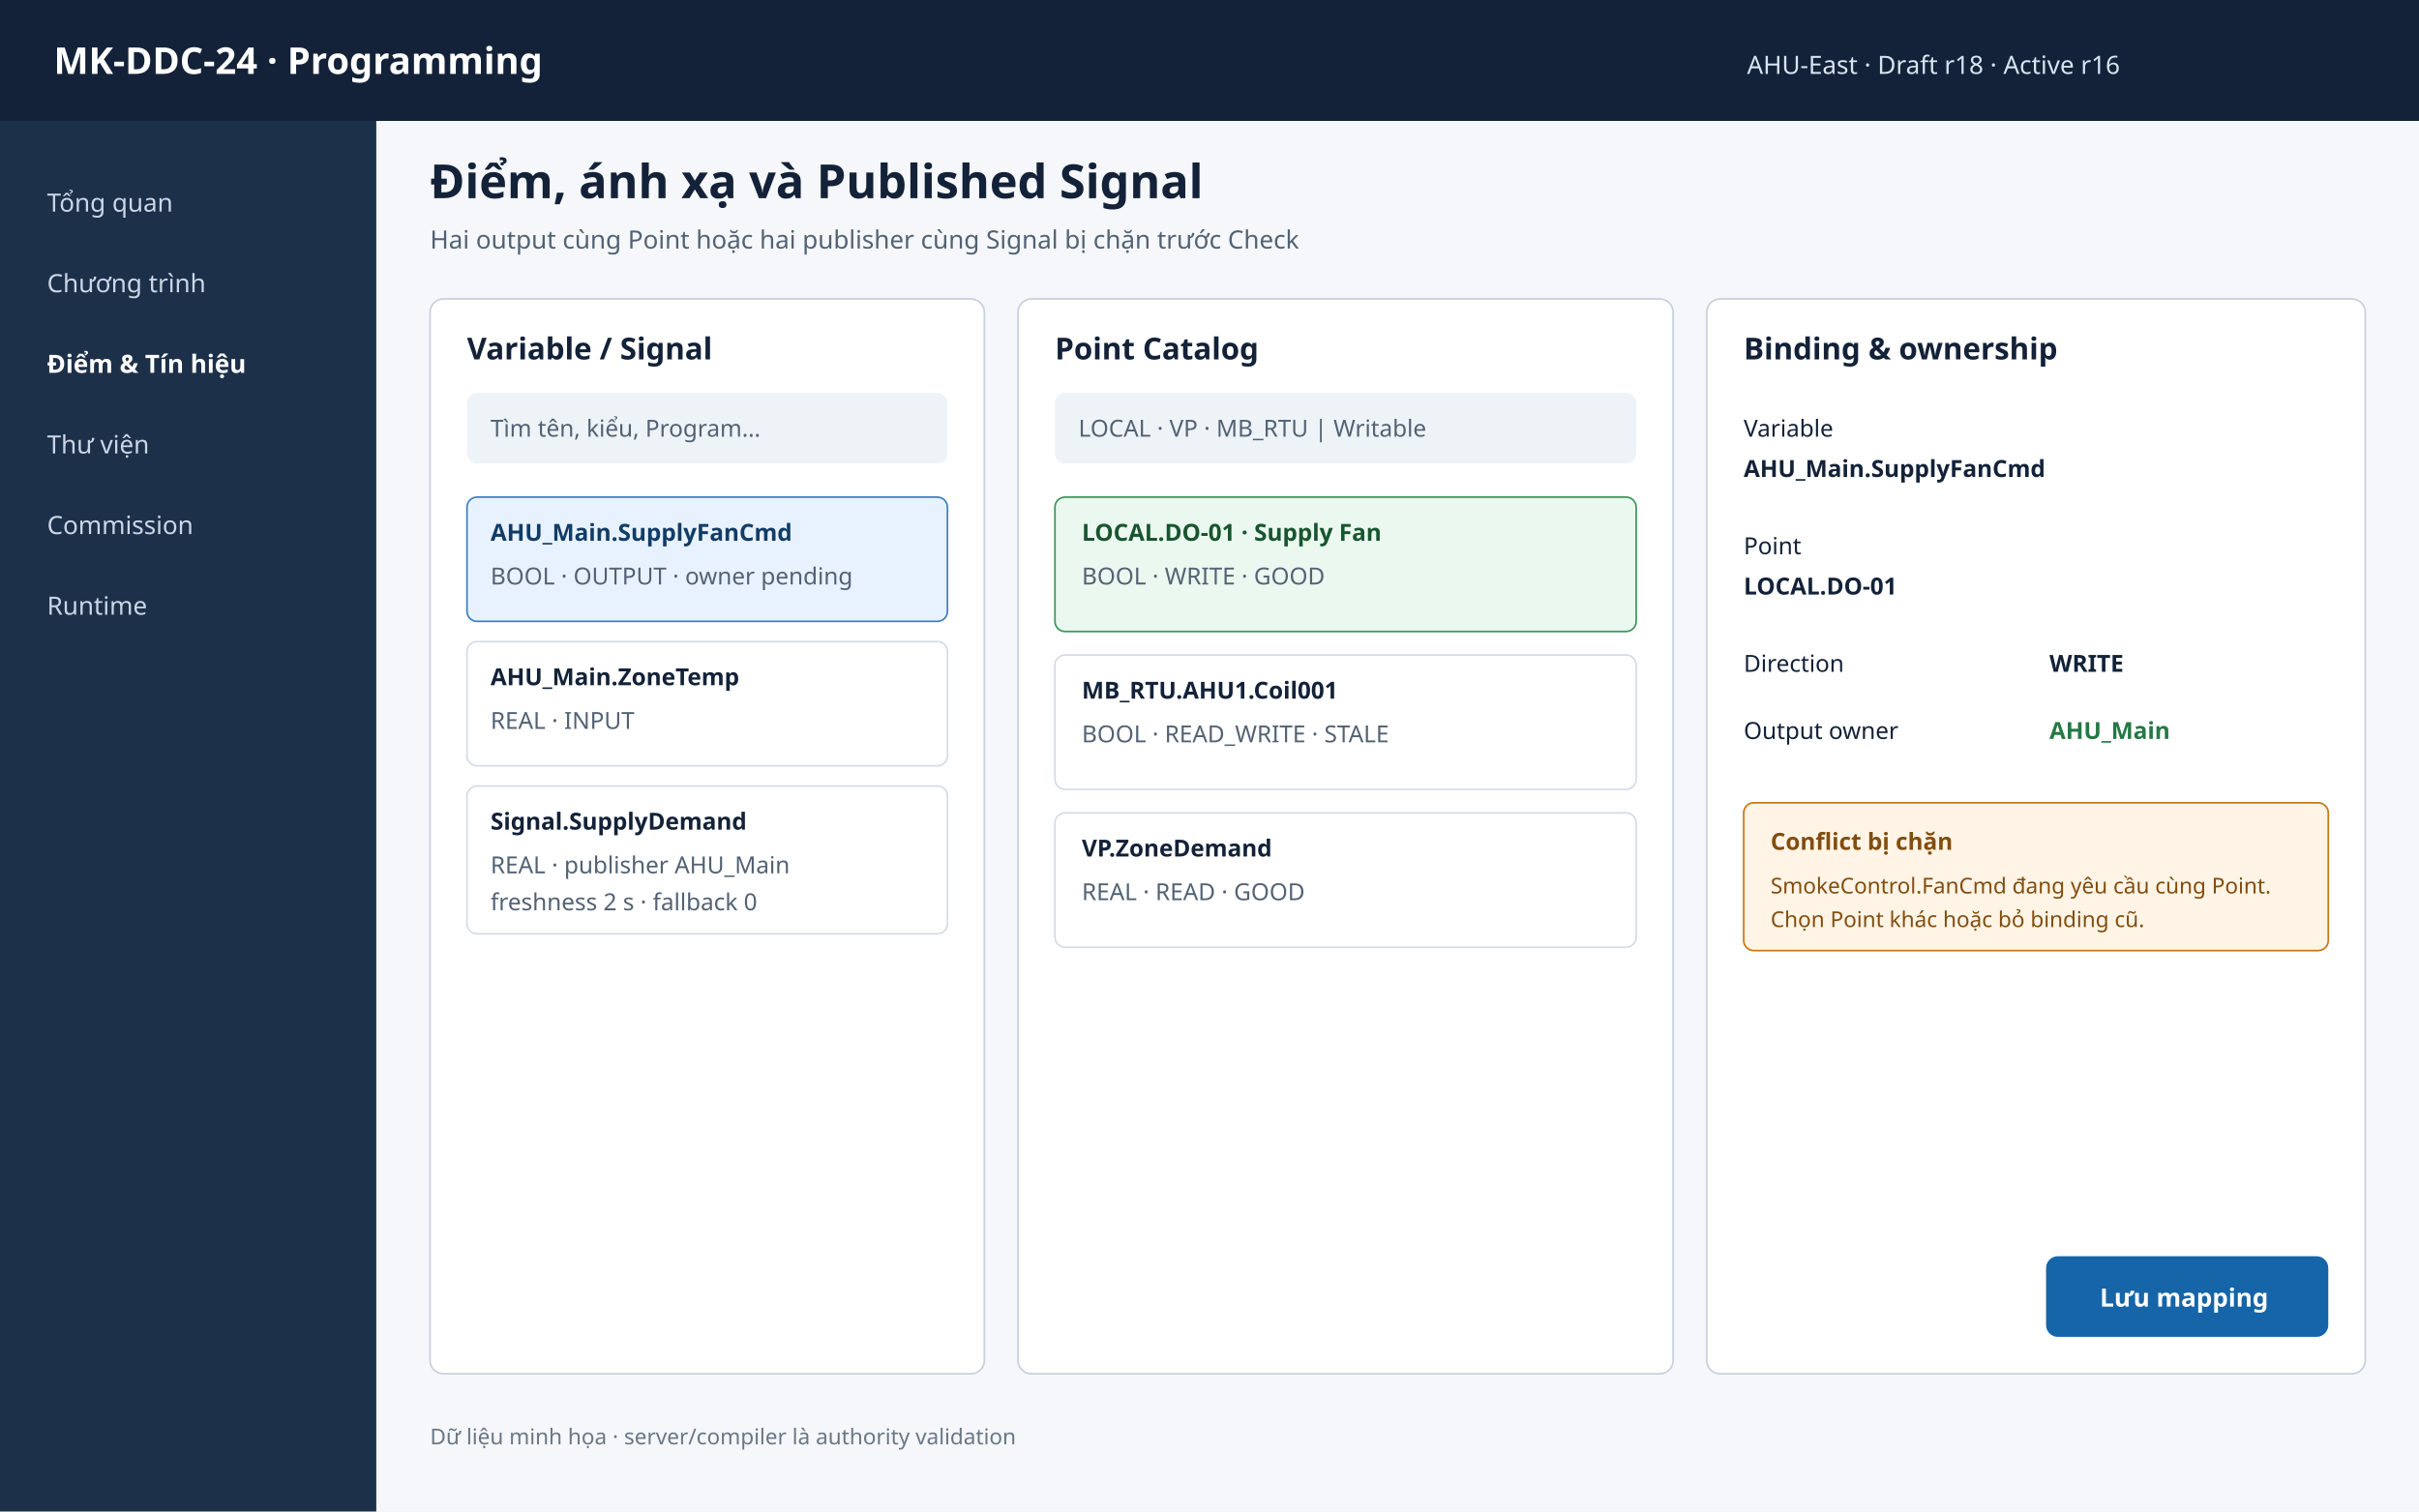
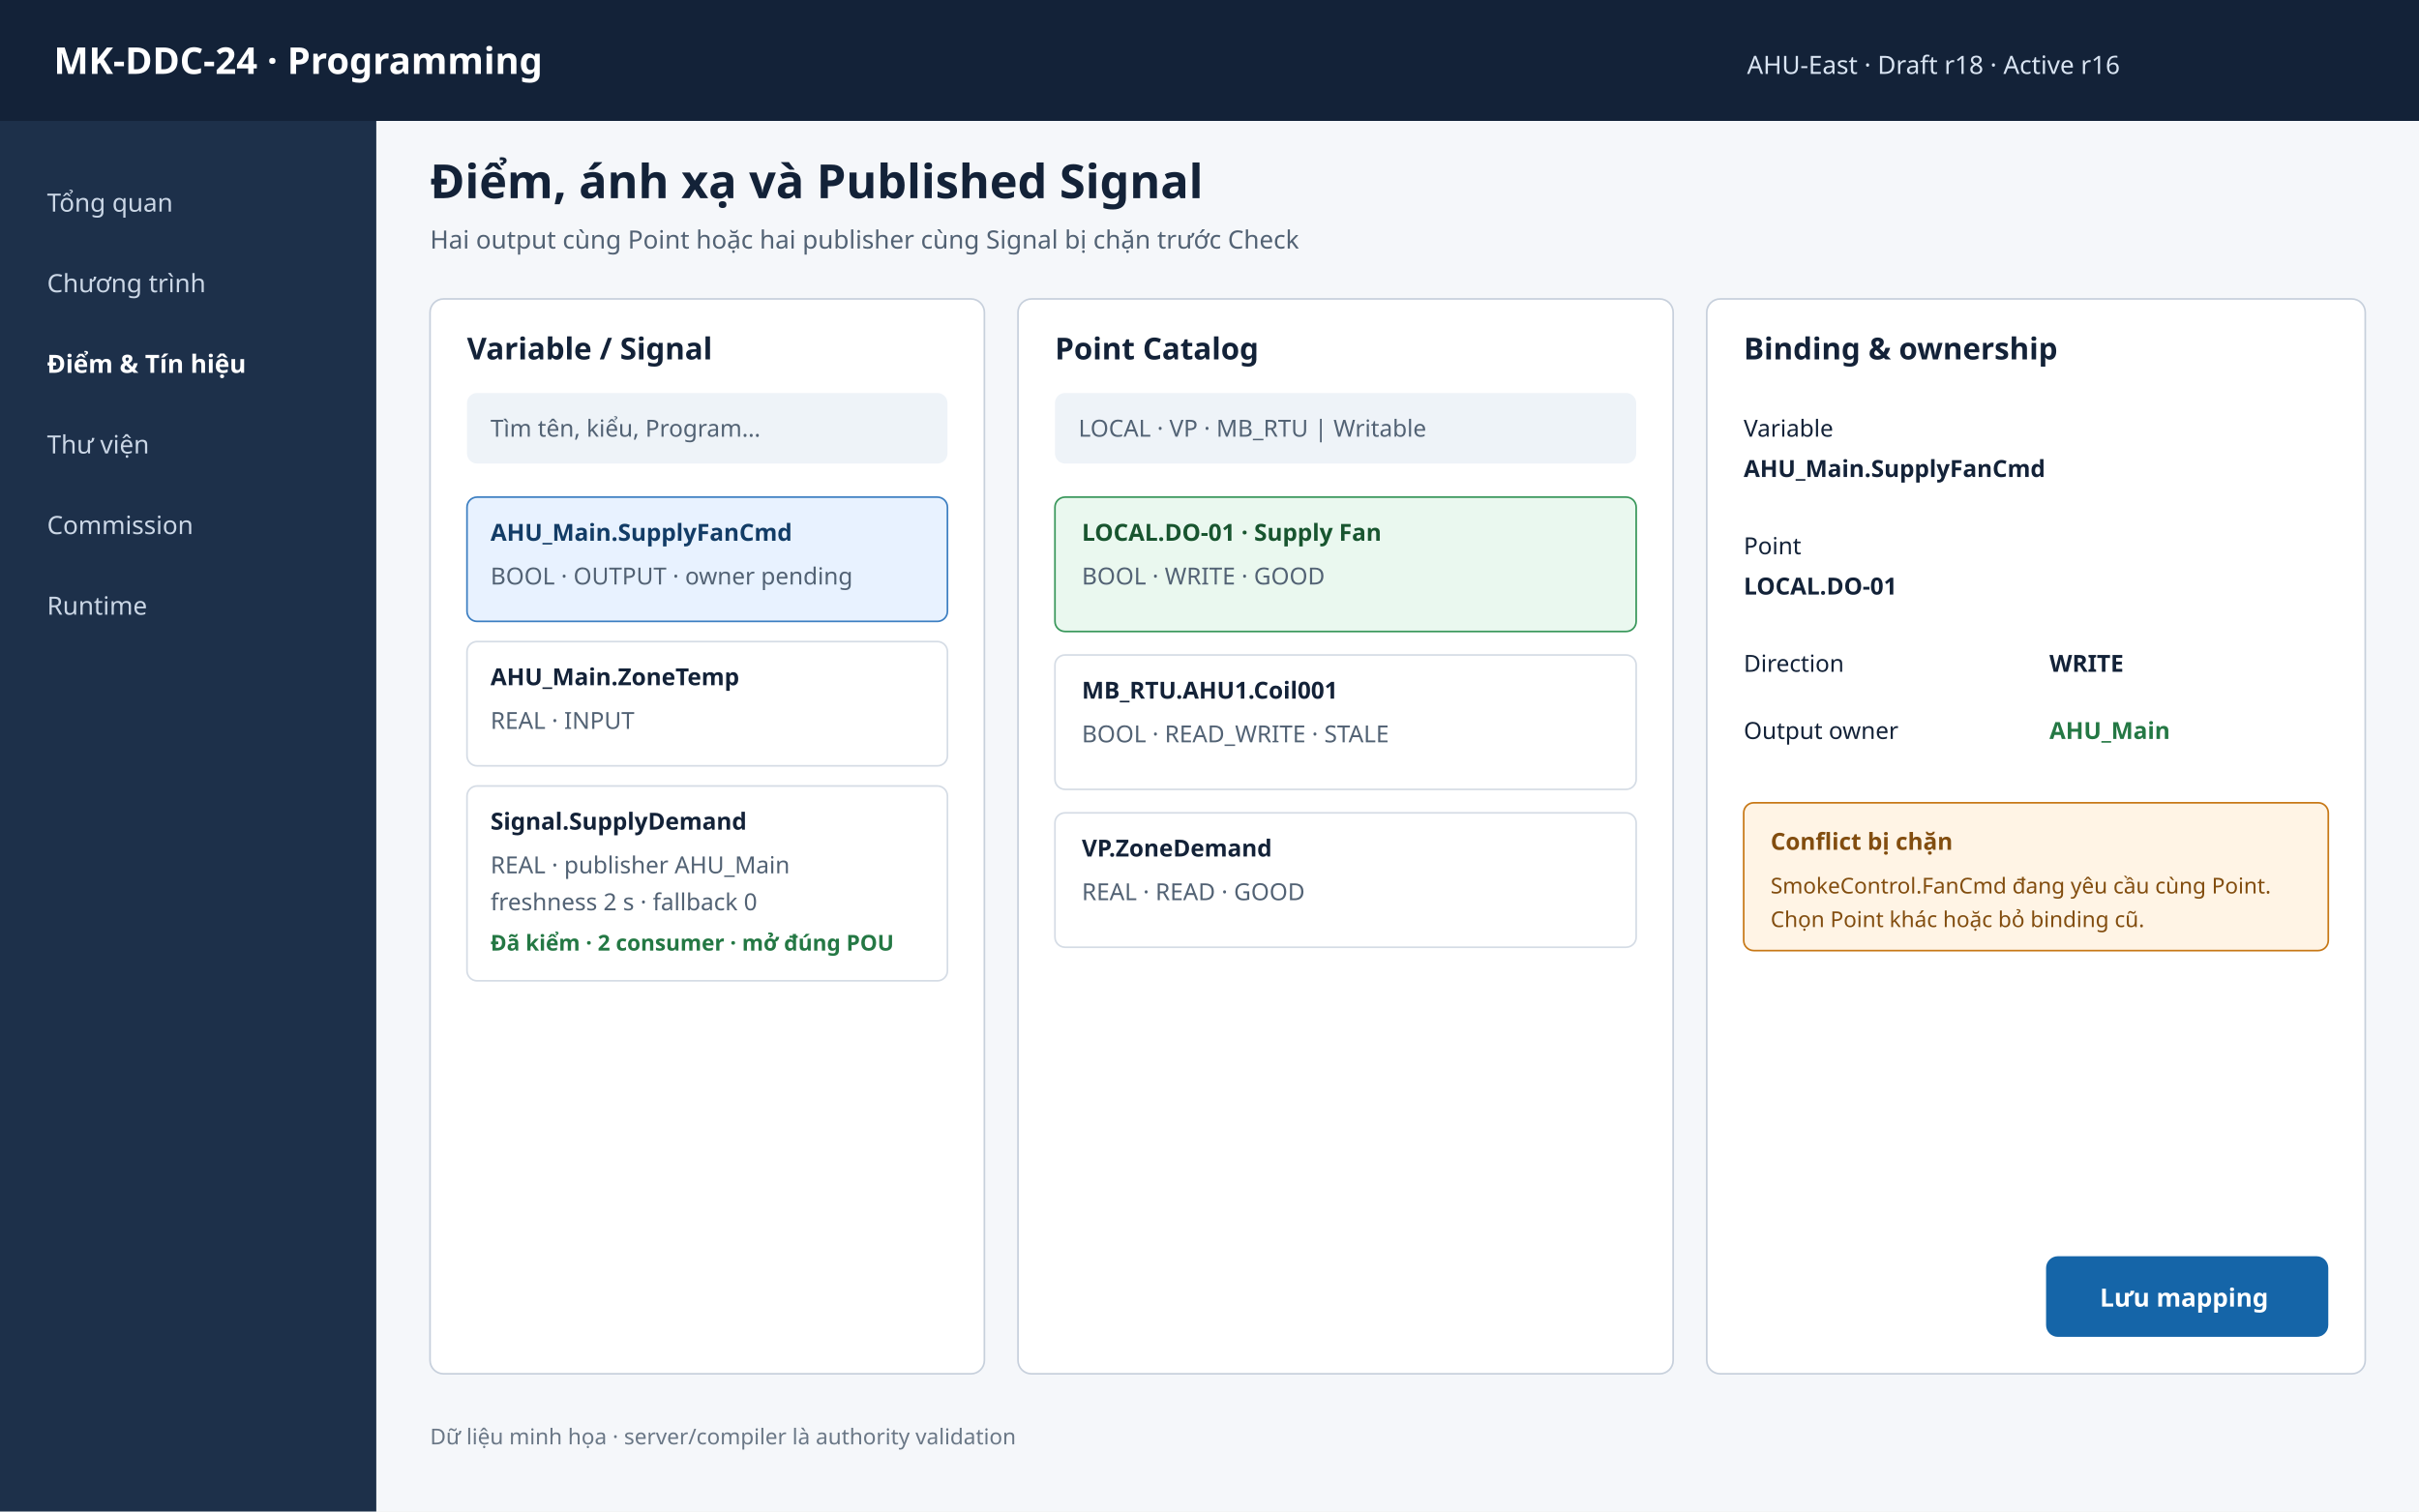
<svg xmlns="http://www.w3.org/2000/svg" width="1440" height="900" viewBox="0 0 1440 900" role="img" aria-labelledby="title desc">
  <rect width="1440" height="900" fill="#f5f7fa" />
  <rect width="1440" height="72" fill="#132238" />
  <text x="32" y="44" fill="#fff" font-family="sans-serif" font-size="22" font-weight="700">MK-DDC-24 · Programming</text>
  <text x="1040" y="44" fill="#d9e4f2" font-family="sans-serif" font-size="15">AHU-East · Draft r18 · Active r16</text>
  <rect y="72" width="224" height="828" fill="#1d304a" />
  <g fill="#cbd7e6" font-family="sans-serif" font-size="15">
    <text x="28" y="126">Tổng quan</text>
    <text x="28" y="174">Chương trình</text>
    <text x="28" y="222" fill="#fff" font-weight="700">Điểm &amp; Tín hiệu</text>
    <text x="28" y="270">Thư viện</text>
    <text x="28" y="318">Commission</text>
    <text x="28" y="366">Runtime</text>
  </g>
  <text x="256" y="118" fill="#132238" font-family="sans-serif" font-size="28" font-weight="700">Điểm, ánh xạ và Published Signal</text>
  <text x="256" y="148" fill="#526274" font-family="sans-serif" font-size="15">Hai output cùng Point hoặc hai publisher cùng Signal bị chặn trước Check</text>
  <rect x="256" y="178" width="330" height="640" rx="8" fill="#fff" stroke="#c7d0dc" />
  <text x="278" y="214" fill="#132238" font-family="sans-serif" font-size="18" font-weight="700">Variable / Signal</text>
  <rect x="278" y="234" width="286" height="42" rx="6" fill="#eef3f8" />
  <text x="292" y="260" fill="#526274" font-family="sans-serif" font-size="14">Tìm tên, kiểu, Program…</text>
  <g font-family="sans-serif" font-size="14">
    <rect x="278" y="296" width="286" height="74" rx="6" fill="#e8f2ff" stroke="#3d7fc2" />
    <text x="292" y="322" fill="#123c66" font-weight="700">AHU_Main.SupplyFanCmd</text>
    <text x="292" y="348" fill="#526274">BOOL · OUTPUT · owner pending</text>
    <rect x="278" y="382" width="286" height="74" rx="6" fill="#fff" stroke="#d5dce5" />
    <text x="292" y="408" fill="#132238" font-weight="700">AHU_Main.ZoneTemp</text>
    <text x="292" y="434" fill="#526274">REAL · INPUT</text>
-     <rect x="278" y="468" width="286" height="88" rx="6" fill="#fff" stroke="#d5dce5" />
+     <rect x="278" y="468" width="286" height="116" rx="6" fill="#fff" stroke="#d5dce5" />
    <text x="292" y="494" fill="#132238" font-weight="700">Signal.SupplyDemand</text>
    <text x="292" y="520" fill="#526274">REAL · publisher AHU_Main</text>
    <text x="292" y="542" fill="#526274">freshness 2 s · fallback 0</text>
+     <text x="292" y="566" fill="#247844" font-size="13" font-weight="700">Đã kiểm · 2 consumer · mở đúng POU</text>
  </g>
  <rect x="606" y="178" width="390" height="640" rx="8" fill="#fff" stroke="#c7d0dc" />
  <text x="628" y="214" fill="#132238" font-family="sans-serif" font-size="18" font-weight="700">Point Catalog</text>
  <rect x="628" y="234" width="346" height="42" rx="6" fill="#eef3f8" />
  <text x="642" y="260" fill="#526274" font-family="sans-serif" font-size="14">LOCAL · VP · MB_RTU | Writable</text>
  <g font-family="sans-serif" font-size="14">
    <rect x="628" y="296" width="346" height="80" rx="6" fill="#eaf8ef" stroke="#39975b" />
    <text x="644" y="322" fill="#18552f" font-weight="700">LOCAL.DO-01 · Supply Fan</text>
    <text x="644" y="348" fill="#526274">BOOL · WRITE · GOOD</text>
    <rect x="628" y="390" width="346" height="80" rx="6" fill="#fff" stroke="#d5dce5" />
    <text x="644" y="416" fill="#132238" font-weight="700">MB_RTU.AHU1.Coil001</text>
    <text x="644" y="442" fill="#526274">BOOL · READ_WRITE · STALE</text>
    <rect x="628" y="484" width="346" height="80" rx="6" fill="#fff" stroke="#d5dce5" />
    <text x="644" y="510" fill="#132238" font-weight="700">VP.ZoneDemand</text>
    <text x="644" y="536" fill="#526274">REAL · READ · GOOD</text>
  </g>
  <rect x="1016" y="178" width="392" height="640" rx="8" fill="#fff" stroke="#c7d0dc" />
  <text x="1038" y="214" fill="#132238" font-family="sans-serif" font-size="18" font-weight="700">Binding &amp; ownership</text>
  <g font-family="sans-serif" font-size="14" fill="#132238">
    <text x="1038" y="260">Variable</text>
    <text x="1038" y="284" font-weight="700">AHU_Main.SupplyFanCmd</text>
    <text x="1038" y="330">Point</text>
    <text x="1038" y="354" font-weight="700">LOCAL.DO-01</text>
    <text x="1038" y="400">Direction</text>
    <text x="1220" y="400" font-weight="700">WRITE</text>
    <text x="1038" y="440">Output owner</text>
    <text x="1220" y="440" fill="#247844" font-weight="700">AHU_Main</text>
  </g>
  <rect x="1038" y="478" width="348" height="88" rx="6" fill="#fff4e5" stroke="#c77816" />
  <text x="1054" y="506" fill="#824d0f" font-family="sans-serif" font-size="14" font-weight="700">Conflict bị chặn</text>
  <text x="1054" y="532" fill="#824d0f" font-family="sans-serif" font-size="13">SmokeControl.FanCmd đang yêu cầu cùng Point.</text>
  <text x="1054" y="552" fill="#824d0f" font-family="sans-serif" font-size="13">Chọn Point khác hoặc bỏ binding cũ.</text>
  <rect x="1218" y="748" width="168" height="48" rx="7" fill="#1565a8" />
  <text x="1250" y="778" fill="#fff" font-family="sans-serif" font-size="15" font-weight="700">Lưu mapping</text>
  <text x="256" y="860" fill="#6a7786" font-family="sans-serif" font-size="13">Dữ liệu minh họa · server/compiler là authority validation</text>
</svg>
